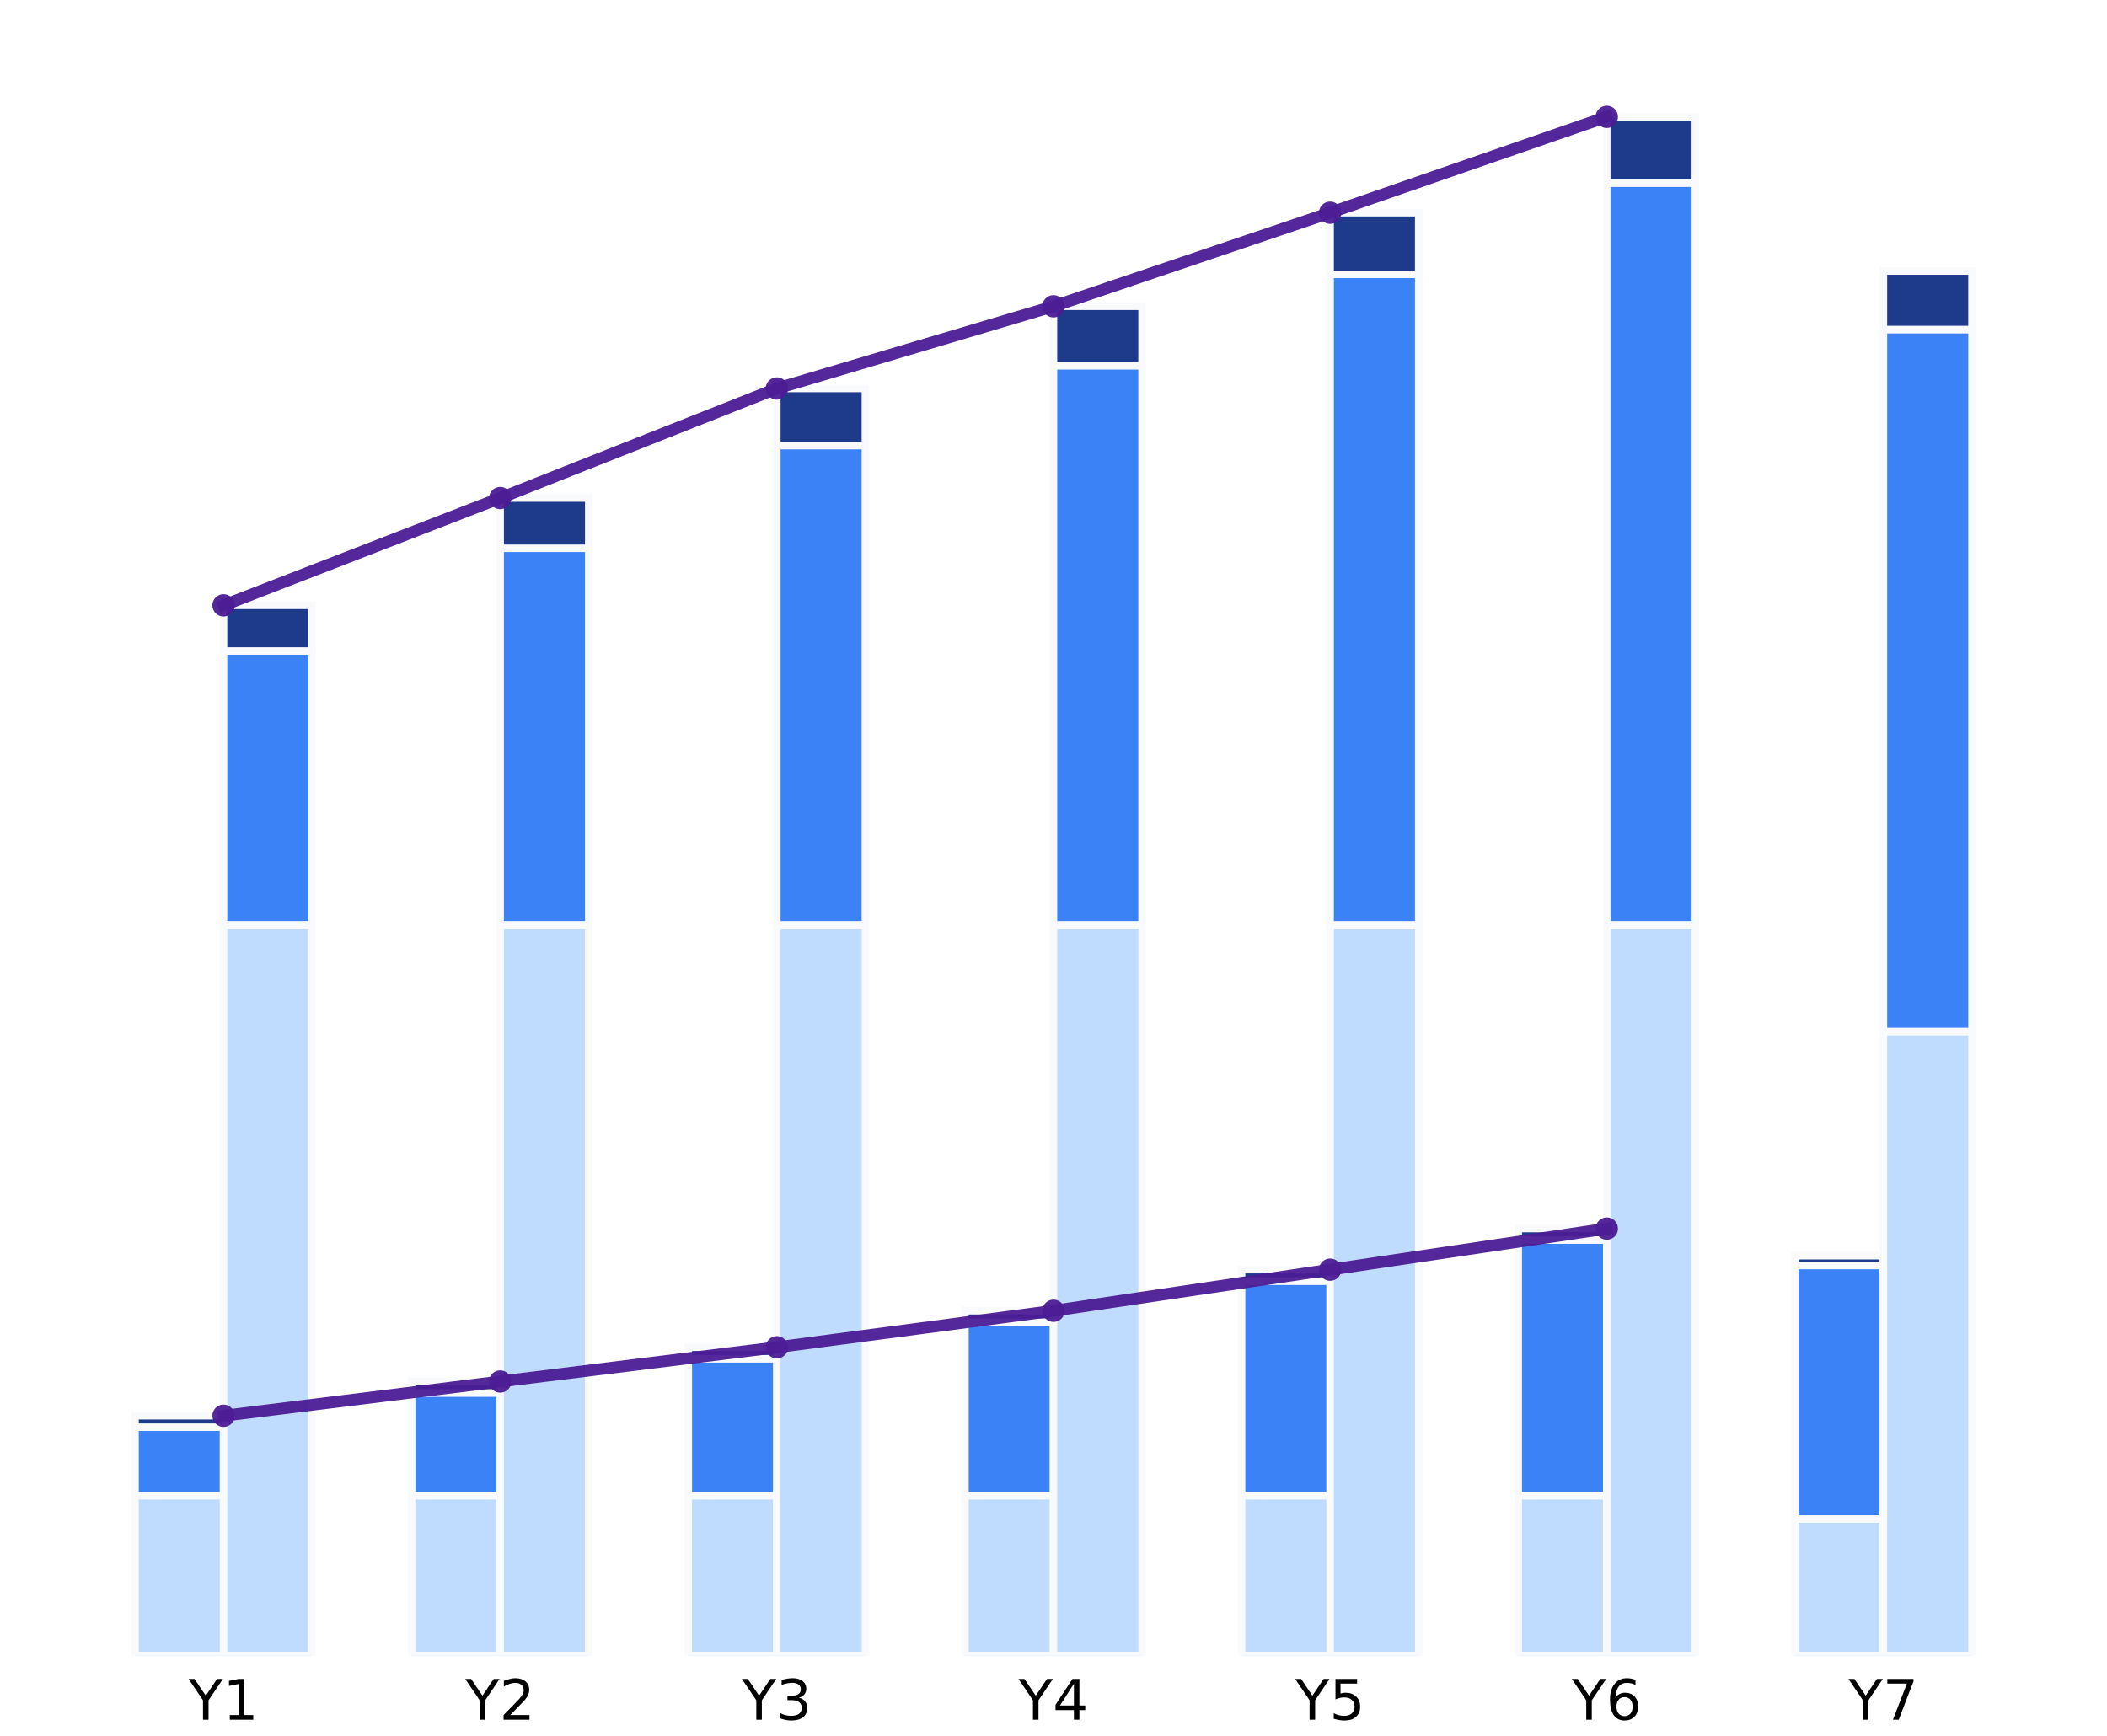
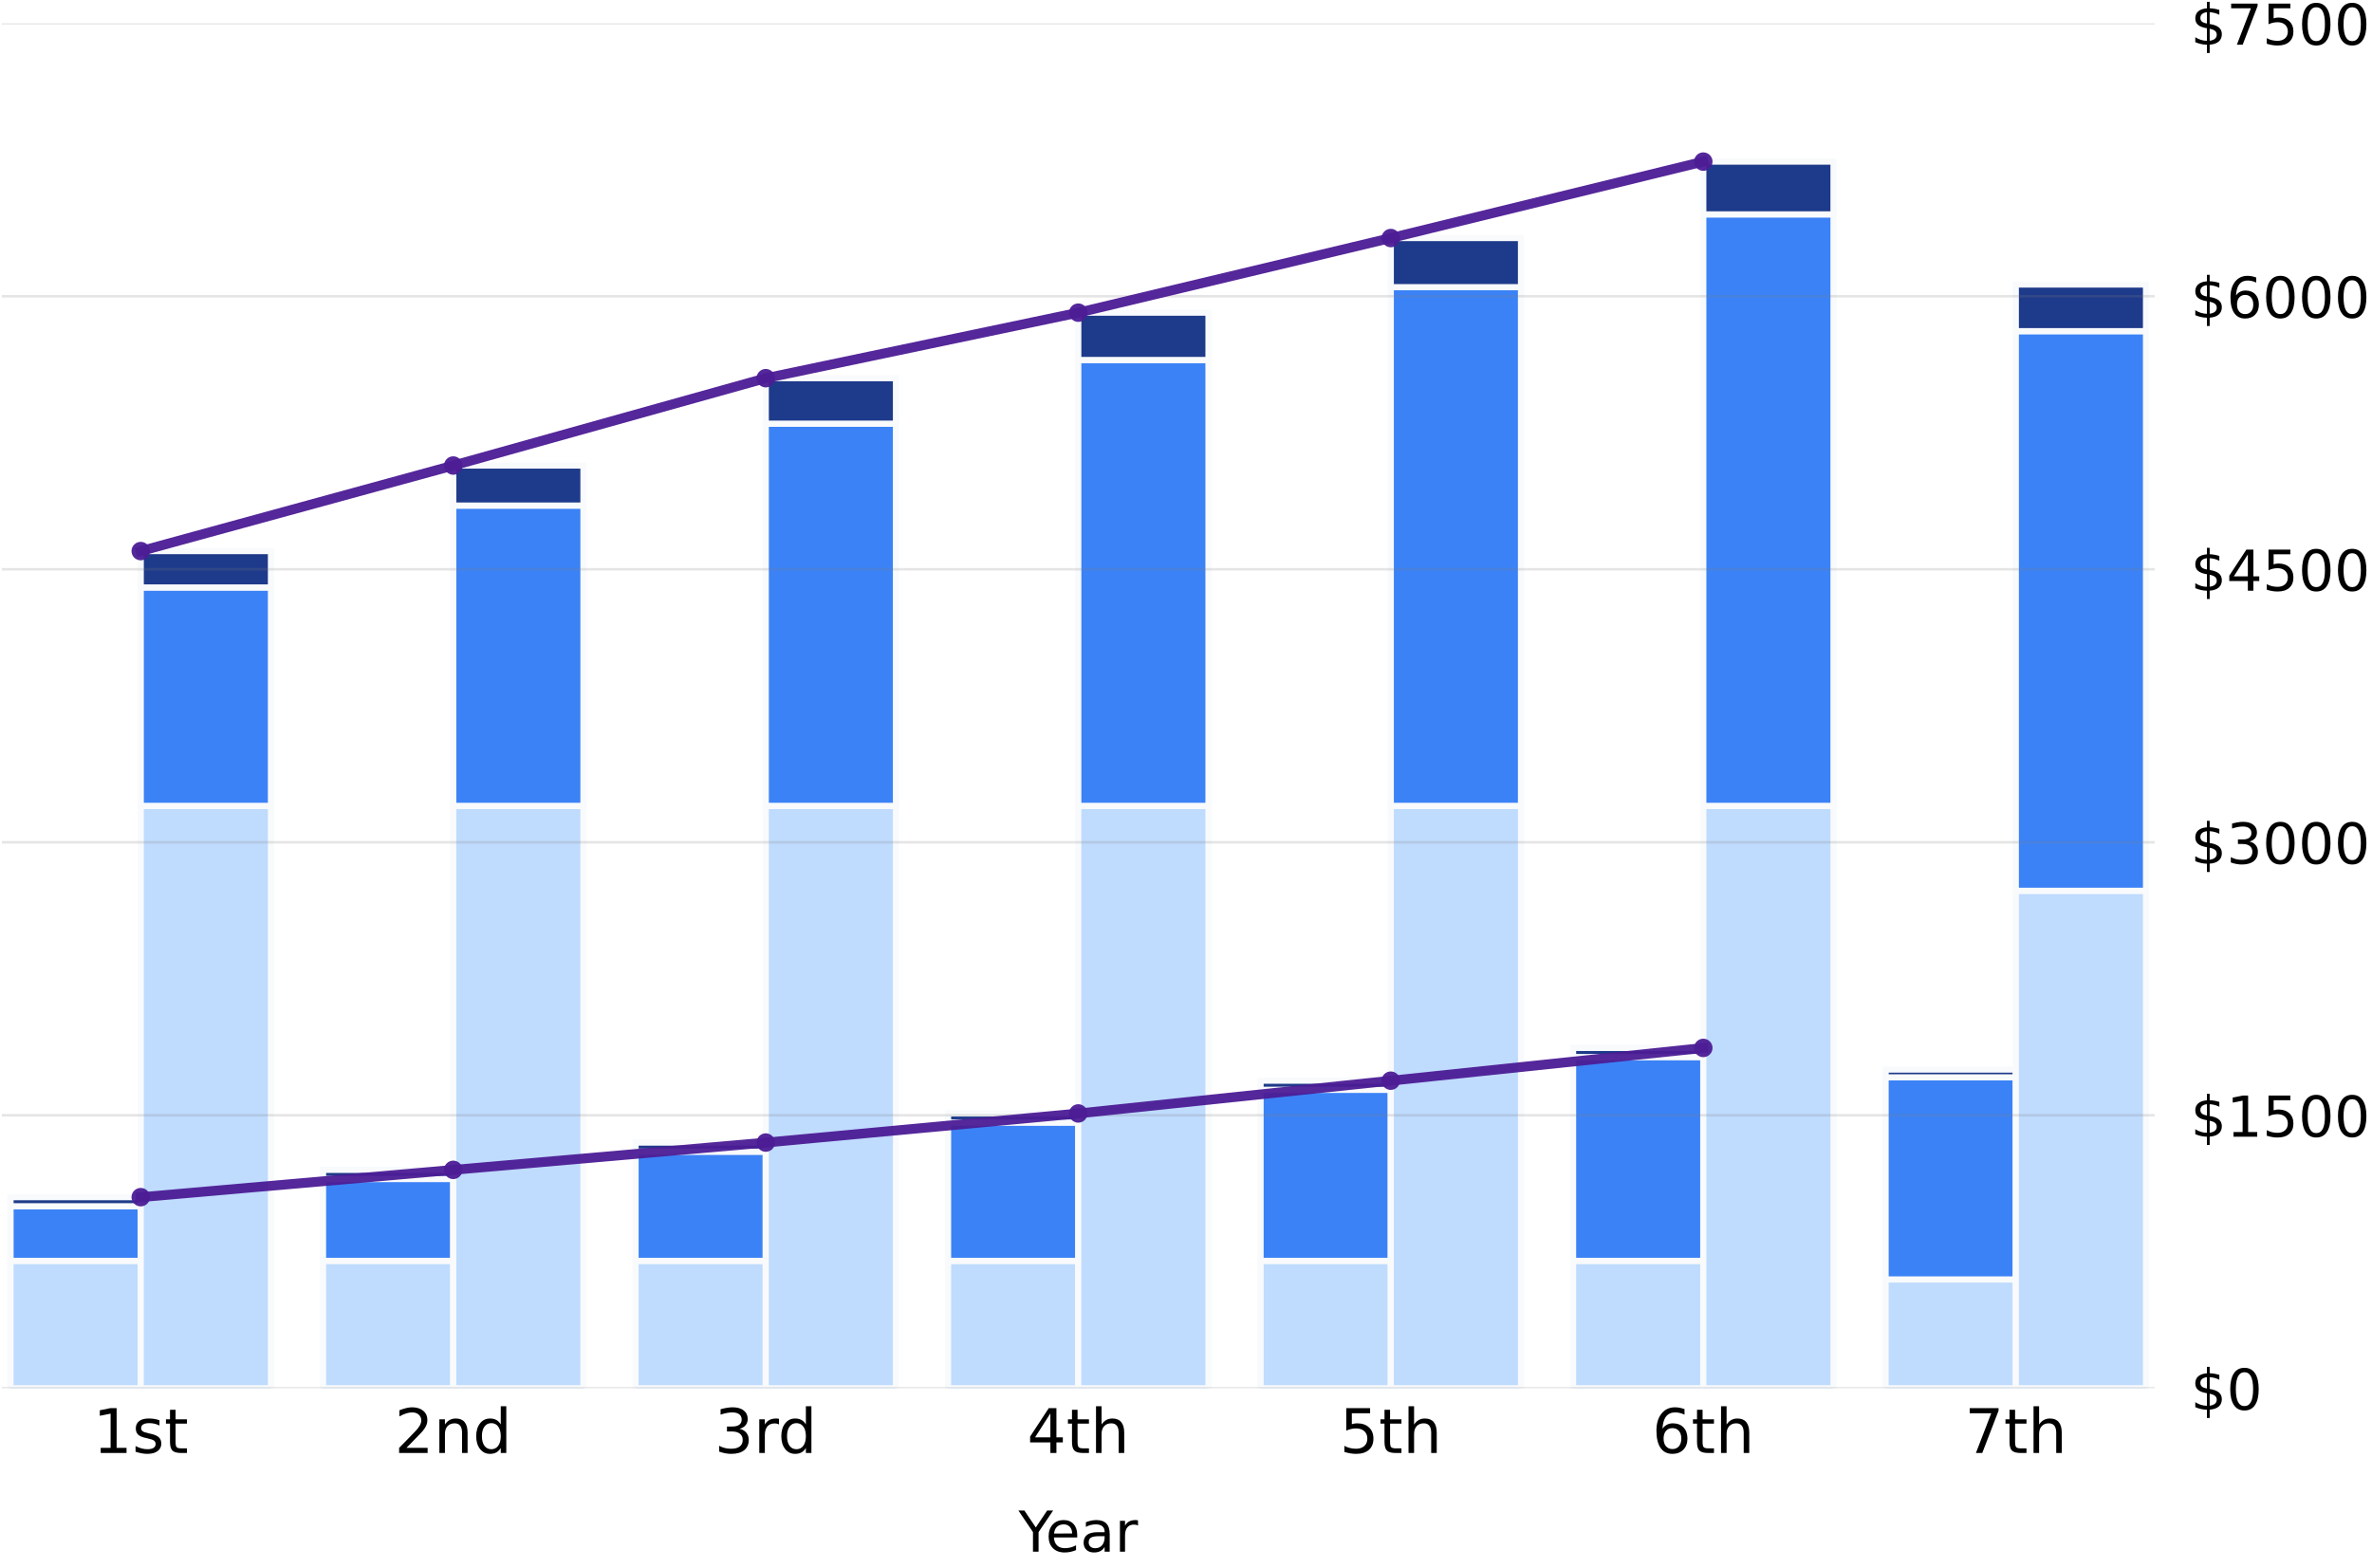
- <svg xmlns="http://www.w3.org/2000/svg" xmlns:xlink="http://www.w3.org/1999/xlink" width="339.12pt" height="279.332pt" viewBox="0 0 339.12 279.332" version="1.1">
+ <svg xmlns="http://www.w3.org/2000/svg" xmlns:xlink="http://www.w3.org/1999/xlink" width="462.33pt" height="305.512pt" viewBox="0 0 462.33 305.512" version="1.1">
  <defs>
    <style type="text/css">*{stroke-linejoin: round; stroke-linecap: butt}</style>
  </defs>
  <g id="figure_1">
    <g id="patch_1">
-       <path d="M 0 279.332  L 339.12 279.332  L 339.12 0  L 0 0  L 0 279.332  z " style="fill: none; opacity: 0" />
+       <path d="M 0 305.512  L 462.33 305.512  L 462.33 0  L 0 0  L 0 305.512  z " style="fill: none; opacity: 0" />
    </g>
    <g id="axes_1">
      <g id="patch_2">
-         <path d="M 0.36 266.472  L 338.76 266.472  L 338.76 0.36  L 0.36 0.36  L 0.36 266.472  z " style="fill: none" />
+         <path d="M 0.36 270.651  L 419.976 270.651  L 419.976 4.539  L 0.36 4.539  L 0.36 270.651  z " style="fill: none" />
      </g>
      <g id="patch_3">
-         <path d="M 21.733 266.472  L 35.981 266.472  L 35.981 240.75  L 21.733 240.75  z " clip-path="url(#p6375c6a67f)" style="fill: #bfdbfe; stroke: #f8fafc; stroke-width: 1.2; stroke-linejoin: miter" />
+         <path d="M 2.052 270.651  L 27.432 270.651  L 27.432 245.814  L 2.052 245.814  z " clip-path="url(#p86545318a5)" style="fill: #bfdbfe; stroke: #f8fafc; stroke-width: 1.2; stroke-linejoin: miter" />
      </g>
      <g id="patch_4">
-         <path d="M 66.259 266.472  L 80.507 266.472  L 80.507 240.75  L 66.259 240.75  z " clip-path="url(#p6375c6a67f)" style="fill: #bfdbfe; stroke: #f8fafc; stroke-width: 1.2; stroke-linejoin: miter" />
+         <path d="M 62.964 270.651  L 88.344 270.651  L 88.344 245.814  L 62.964 245.814  z " clip-path="url(#p86545318a5)" style="fill: #bfdbfe; stroke: #f8fafc; stroke-width: 1.2; stroke-linejoin: miter" />
      </g>
      <g id="patch_5">
-         <path d="M 110.785 266.472  L 125.034 266.472  L 125.034 240.75  L 110.785 240.75  z " clip-path="url(#p6375c6a67f)" style="fill: #bfdbfe; stroke: #f8fafc; stroke-width: 1.2; stroke-linejoin: miter" />
+         <path d="M 123.876 270.651  L 149.256 270.651  L 149.256 245.814  L 123.876 245.814  z " clip-path="url(#p86545318a5)" style="fill: #bfdbfe; stroke: #f8fafc; stroke-width: 1.2; stroke-linejoin: miter" />
      </g>
      <g id="patch_6">
-         <path d="M 155.312 266.472  L 169.56 266.472  L 169.56 240.75  L 155.312 240.75  z " clip-path="url(#p6375c6a67f)" style="fill: #bfdbfe; stroke: #f8fafc; stroke-width: 1.2; stroke-linejoin: miter" />
+         <path d="M 184.788 270.651  L 210.168 270.651  L 210.168 245.814  L 184.788 245.814  z " clip-path="url(#p86545318a5)" style="fill: #bfdbfe; stroke: #f8fafc; stroke-width: 1.2; stroke-linejoin: miter" />
      </g>
      <g id="patch_7">
-         <path d="M 199.838 266.472  L 214.086 266.472  L 214.086 240.75  L 199.838 240.75  z " clip-path="url(#p6375c6a67f)" style="fill: #bfdbfe; stroke: #f8fafc; stroke-width: 1.2; stroke-linejoin: miter" />
+         <path d="M 245.7 270.651  L 271.08 270.651  L 271.08 245.814  L 245.7 245.814  z " clip-path="url(#p86545318a5)" style="fill: #bfdbfe; stroke: #f8fafc; stroke-width: 1.2; stroke-linejoin: miter" />
      </g>
      <g id="patch_8">
-         <path d="M 244.364 266.472  L 258.613 266.472  L 258.613 240.75  L 244.364 240.75  z " clip-path="url(#p6375c6a67f)" style="fill: #bfdbfe; stroke: #f8fafc; stroke-width: 1.2; stroke-linejoin: miter" />
+         <path d="M 306.612 270.651  L 331.992 270.651  L 331.992 245.814  L 306.612 245.814  z " clip-path="url(#p86545318a5)" style="fill: #bfdbfe; stroke: #f8fafc; stroke-width: 1.2; stroke-linejoin: miter" />
      </g>
      <g id="patch_9">
-         <path d="M 288.891 266.472  L 303.139 266.472  L 303.139 244.501  L 288.891 244.501  z " clip-path="url(#p6375c6a67f)" style="fill: #bfdbfe; stroke: #f8fafc; stroke-width: 1.2; stroke-linejoin: miter" />
+         <path d="M 367.524 270.651  L 392.904 270.651  L 392.904 249.436  L 367.524 249.436  z " clip-path="url(#p86545318a5)" style="fill: #bfdbfe; stroke: #f8fafc; stroke-width: 1.2; stroke-linejoin: miter" />
      </g>
      <g id="patch_10">
-         <path d="M 21.733 240.75  L 35.981 240.75  L 35.981 229.726  L 21.733 229.726  z " clip-path="url(#p6375c6a67f)" style="fill: #3b82f6; stroke: #f8fafc; stroke-width: 1.2; stroke-linejoin: miter" />
+         <path d="M 2.052 245.814  L 27.432 245.814  L 27.432 235.17  L 2.052 235.17  z " clip-path="url(#p86545318a5)" style="fill: #3b82f6; stroke: #f8fafc; stroke-width: 1.2; stroke-linejoin: miter" />
      </g>
      <g id="patch_11">
-         <path d="M 66.259 240.75  L 80.507 240.75  L 80.507 224.215  L 66.259 224.215  z " clip-path="url(#p6375c6a67f)" style="fill: #3b82f6; stroke: #f8fafc; stroke-width: 1.2; stroke-linejoin: miter" />
+         <path d="M 62.964 245.814  L 88.344 245.814  L 88.344 229.847  L 62.964 229.847  z " clip-path="url(#p86545318a5)" style="fill: #3b82f6; stroke: #f8fafc; stroke-width: 1.2; stroke-linejoin: miter" />
      </g>
      <g id="patch_12">
-         <path d="M 110.785 240.75  L 125.034 240.75  L 125.034 218.703  L 110.785 218.703  z " clip-path="url(#p6375c6a67f)" style="fill: #3b82f6; stroke: #f8fafc; stroke-width: 1.2; stroke-linejoin: miter" />
+         <path d="M 123.876 245.814  L 149.256 245.814  L 149.256 224.525  L 123.876 224.525  z " clip-path="url(#p86545318a5)" style="fill: #3b82f6; stroke: #f8fafc; stroke-width: 1.2; stroke-linejoin: miter" />
      </g>
      <g id="patch_13">
-         <path d="M 155.312 240.75  L 169.56 240.75  L 169.56 212.823  L 155.312 212.823  z " clip-path="url(#p6375c6a67f)" style="fill: #3b82f6; stroke: #f8fafc; stroke-width: 1.2; stroke-linejoin: miter" />
+         <path d="M 184.788 245.814  L 210.168 245.814  L 210.168 218.848  L 184.788 218.848  z " clip-path="url(#p86545318a5)" style="fill: #3b82f6; stroke: #f8fafc; stroke-width: 1.2; stroke-linejoin: miter" />
      </g>
      <g id="patch_14">
-         <path d="M 199.838 240.75  L 214.086 240.75  L 214.086 206.209  L 199.838 206.209  z " clip-path="url(#p6375c6a67f)" style="fill: #3b82f6; stroke: #f8fafc; stroke-width: 1.2; stroke-linejoin: miter" />
+         <path d="M 245.7 245.814  L 271.08 245.814  L 271.08 212.461  L 245.7 212.461  z " clip-path="url(#p86545318a5)" style="fill: #3b82f6; stroke: #f8fafc; stroke-width: 1.2; stroke-linejoin: miter" />
      </g>
      <g id="patch_15">
-         <path d="M 244.364 240.75  L 258.613 240.75  L 258.613 199.595  L 244.364 199.595  z " clip-path="url(#p6375c6a67f)" style="fill: #3b82f6; stroke: #f8fafc; stroke-width: 1.2; stroke-linejoin: miter" />
+         <path d="M 306.612 245.814  L 331.992 245.814  L 331.992 206.075  L 306.612 206.075  z " clip-path="url(#p86545318a5)" style="fill: #3b82f6; stroke: #f8fafc; stroke-width: 1.2; stroke-linejoin: miter" />
      </g>
      <g id="patch_16">
-         <path d="M 288.891 244.501  L 303.139 244.501  L 303.139 203.698  L 288.891 203.698  z " clip-path="url(#p6375c6a67f)" style="fill: #3b82f6; stroke: #f8fafc; stroke-width: 1.2; stroke-linejoin: miter" />
+         <path d="M 367.524 249.436  L 392.904 249.436  L 392.904 210.037  L 367.524 210.037  z " clip-path="url(#p86545318a5)" style="fill: #3b82f6; stroke: #f8fafc; stroke-width: 1.2; stroke-linejoin: miter" />
      </g>
      <g id="patch_17">
-         <path d="M 21.733 229.726  L 35.981 229.726  L 35.981 227.889  L 21.733 227.889  z " clip-path="url(#p6375c6a67f)" style="fill: #1e3a8a; stroke: #f8fafc; stroke-width: 1.2; stroke-linejoin: miter" />
+         <path d="M 2.052 235.17  L 27.432 235.17  L 27.432 233.395  L 2.052 233.395  z " clip-path="url(#p86545318a5)" style="fill: #1e3a8a; stroke: #f8fafc; stroke-width: 1.2; stroke-linejoin: miter" />
      </g>
      <g id="patch_18">
-         <path d="M 66.259 224.215  L 80.507 224.215  L 80.507 222.377  L 66.259 222.377  z " clip-path="url(#p6375c6a67f)" style="fill: #1e3a8a; stroke: #f8fafc; stroke-width: 1.2; stroke-linejoin: miter" />
+         <path d="M 62.964 229.847  L 88.344 229.847  L 88.344 228.073  L 62.964 228.073  z " clip-path="url(#p86545318a5)" style="fill: #1e3a8a; stroke: #f8fafc; stroke-width: 1.2; stroke-linejoin: miter" />
      </g>
      <g id="patch_19">
-         <path d="M 110.785 218.703  L 125.034 218.703  L 125.034 216.865  L 110.785 216.865  z " clip-path="url(#p6375c6a67f)" style="fill: #1e3a8a; stroke: #f8fafc; stroke-width: 1.2; stroke-linejoin: miter" />
+         <path d="M 123.876 224.525  L 149.256 224.525  L 149.256 222.751  L 123.876 222.751  z " clip-path="url(#p86545318a5)" style="fill: #1e3a8a; stroke: #f8fafc; stroke-width: 1.2; stroke-linejoin: miter" />
      </g>
      <g id="patch_20">
-         <path d="M 155.312 212.823  L 169.56 212.823  L 169.56 210.986  L 155.312 210.986  z " clip-path="url(#p6375c6a67f)" style="fill: #1e3a8a; stroke: #f8fafc; stroke-width: 1.2; stroke-linejoin: miter" />
+         <path d="M 184.788 218.848  L 210.168 218.848  L 210.168 217.074  L 184.788 217.074  z " clip-path="url(#p86545318a5)" style="fill: #1e3a8a; stroke: #f8fafc; stroke-width: 1.2; stroke-linejoin: miter" />
      </g>
      <g id="patch_21">
-         <path d="M 199.838 206.209  L 214.086 206.209  L 214.086 204.372  L 199.838 204.372  z " clip-path="url(#p6375c6a67f)" style="fill: #1e3a8a; stroke: #f8fafc; stroke-width: 1.2; stroke-linejoin: miter" />
+         <path d="M 245.7 212.461  L 271.08 212.461  L 271.08 210.687  L 245.7 210.687  z " clip-path="url(#p86545318a5)" style="fill: #1e3a8a; stroke: #f8fafc; stroke-width: 1.2; stroke-linejoin: miter" />
      </g>
      <g id="patch_22">
-         <path d="M 244.364 199.595  L 258.613 199.595  L 258.613 197.758  L 244.364 197.758  z " clip-path="url(#p6375c6a67f)" style="fill: #1e3a8a; stroke: #f8fafc; stroke-width: 1.2; stroke-linejoin: miter" />
+         <path d="M 306.612 206.075  L 331.992 206.075  L 331.992 204.301  L 306.612 204.301  z " clip-path="url(#p86545318a5)" style="fill: #1e3a8a; stroke: #f8fafc; stroke-width: 1.2; stroke-linejoin: miter" />
      </g>
      <g id="patch_23">
-         <path d="M 288.891 203.698  L 303.139 203.698  L 303.139 202.129  L 288.891 202.129  z " clip-path="url(#p6375c6a67f)" style="fill: #1e3a8a; stroke: #f8fafc; stroke-width: 1.2; stroke-linejoin: miter" />
+         <path d="M 367.524 210.037  L 392.904 210.037  L 392.904 208.521  L 367.524 208.521  z " clip-path="url(#p86545318a5)" style="fill: #1e3a8a; stroke: #f8fafc; stroke-width: 1.2; stroke-linejoin: miter" />
      </g>
      <g id="patch_24">
-         <path d="M 35.981 266.472  L 50.229 266.472  L 50.229 148.886  L 35.981 148.886  z " clip-path="url(#p6375c6a67f)" style="fill: #bfdbfe; stroke: #f8fafc; stroke-width: 1.2; stroke-linejoin: miter" />
+         <path d="M 27.432 270.651  L 52.812 270.651  L 52.812 157.11  L 27.432 157.11  z " clip-path="url(#p86545318a5)" style="fill: #bfdbfe; stroke: #f8fafc; stroke-width: 1.2; stroke-linejoin: miter" />
      </g>
      <g id="patch_25">
-         <path d="M 80.507 266.472  L 94.756 266.472  L 94.756 148.886  L 80.507 148.886  z " clip-path="url(#p6375c6a67f)" style="fill: #bfdbfe; stroke: #f8fafc; stroke-width: 1.2; stroke-linejoin: miter" />
+         <path d="M 88.344 270.651  L 113.724 270.651  L 113.724 157.11  L 88.344 157.11  z " clip-path="url(#p86545318a5)" style="fill: #bfdbfe; stroke: #f8fafc; stroke-width: 1.2; stroke-linejoin: miter" />
      </g>
      <g id="patch_26">
-         <path d="M 125.034 266.472  L 139.282 266.472  L 139.282 148.886  L 125.034 148.886  z " clip-path="url(#p6375c6a67f)" style="fill: #bfdbfe; stroke: #f8fafc; stroke-width: 1.2; stroke-linejoin: miter" />
+         <path d="M 149.256 270.651  L 174.636 270.651  L 174.636 157.11  L 149.256 157.11  z " clip-path="url(#p86545318a5)" style="fill: #bfdbfe; stroke: #f8fafc; stroke-width: 1.2; stroke-linejoin: miter" />
      </g>
      <g id="patch_27">
-         <path d="M 169.56 266.472  L 183.808 266.472  L 183.808 148.886  L 169.56 148.886  z " clip-path="url(#p6375c6a67f)" style="fill: #bfdbfe; stroke: #f8fafc; stroke-width: 1.2; stroke-linejoin: miter" />
+         <path d="M 210.168 270.651  L 235.548 270.651  L 235.548 157.11  L 210.168 157.11  z " clip-path="url(#p86545318a5)" style="fill: #bfdbfe; stroke: #f8fafc; stroke-width: 1.2; stroke-linejoin: miter" />
      </g>
      <g id="patch_28">
-         <path d="M 214.086 266.472  L 228.335 266.472  L 228.335 148.886  L 214.086 148.886  z " clip-path="url(#p6375c6a67f)" style="fill: #bfdbfe; stroke: #f8fafc; stroke-width: 1.2; stroke-linejoin: miter" />
+         <path d="M 271.08 270.651  L 296.46 270.651  L 296.46 157.11  L 271.08 157.11  z " clip-path="url(#p86545318a5)" style="fill: #bfdbfe; stroke: #f8fafc; stroke-width: 1.2; stroke-linejoin: miter" />
      </g>
      <g id="patch_29">
-         <path d="M 258.613 266.472  L 272.861 266.472  L 272.861 148.886  L 258.613 148.886  z " clip-path="url(#p6375c6a67f)" style="fill: #bfdbfe; stroke: #f8fafc; stroke-width: 1.2; stroke-linejoin: miter" />
+         <path d="M 331.992 270.651  L 357.372 270.651  L 357.372 157.11  L 331.992 157.11  z " clip-path="url(#p86545318a5)" style="fill: #bfdbfe; stroke: #f8fafc; stroke-width: 1.2; stroke-linejoin: miter" />
      </g>
      <g id="patch_30">
-         <path d="M 303.139 266.472  L 317.387 266.472  L 317.387 166.034  L 303.139 166.034  z " clip-path="url(#p6375c6a67f)" style="fill: #bfdbfe; stroke: #f8fafc; stroke-width: 1.2; stroke-linejoin: miter" />
+         <path d="M 392.904 270.651  L 418.284 270.651  L 418.284 173.668  L 392.904 173.668  z " clip-path="url(#p86545318a5)" style="fill: #bfdbfe; stroke: #f8fafc; stroke-width: 1.2; stroke-linejoin: miter" />
      </g>
      <g id="patch_31">
-         <path d="M 35.981 148.886  L 50.229 148.886  L 50.229 104.791  L 35.981 104.791  z " clip-path="url(#p6375c6a67f)" style="fill: #3b82f6; stroke: #f8fafc; stroke-width: 1.2; stroke-linejoin: miter" />
+         <path d="M 27.432 157.11  L 52.812 157.11  L 52.812 114.532  L 27.432 114.532  z " clip-path="url(#p86545318a5)" style="fill: #3b82f6; stroke: #f8fafc; stroke-width: 1.2; stroke-linejoin: miter" />
      </g>
      <g id="patch_32">
-         <path d="M 80.507 148.886  L 94.756 148.886  L 94.756 88.256  L 80.507 88.256  z " clip-path="url(#p6375c6a67f)" style="fill: #3b82f6; stroke: #f8fafc; stroke-width: 1.2; stroke-linejoin: miter" />
+         <path d="M 88.344 157.11  L 113.724 157.11  L 113.724 98.565  L 88.344 98.565  z " clip-path="url(#p86545318a5)" style="fill: #3b82f6; stroke: #f8fafc; stroke-width: 1.2; stroke-linejoin: miter" />
      </g>
      <g id="patch_33">
-         <path d="M 125.034 148.886  L 139.282 148.886  L 139.282 71.72  L 125.034 71.72  z " clip-path="url(#p6375c6a67f)" style="fill: #3b82f6; stroke: #f8fafc; stroke-width: 1.2; stroke-linejoin: miter" />
+         <path d="M 149.256 157.11  L 174.636 157.11  L 174.636 82.599  L 149.256 82.599  z " clip-path="url(#p86545318a5)" style="fill: #3b82f6; stroke: #f8fafc; stroke-width: 1.2; stroke-linejoin: miter" />
      </g>
      <g id="patch_34">
-         <path d="M 169.56 148.886  L 183.808 148.886  L 183.808 58.859  L 169.56 58.859  z " clip-path="url(#p6375c6a67f)" style="fill: #3b82f6; stroke: #f8fafc; stroke-width: 1.2; stroke-linejoin: miter" />
+         <path d="M 210.168 157.11  L 235.548 157.11  L 235.548 70.18  L 210.168 70.18  z " clip-path="url(#p86545318a5)" style="fill: #3b82f6; stroke: #f8fafc; stroke-width: 1.2; stroke-linejoin: miter" />
      </g>
      <g id="patch_35">
-         <path d="M 214.086 148.886  L 228.335 148.886  L 228.335 44.161  L 214.086 44.161  z " clip-path="url(#p6375c6a67f)" style="fill: #3b82f6; stroke: #f8fafc; stroke-width: 1.2; stroke-linejoin: miter" />
+         <path d="M 271.08 157.11  L 296.46 157.11  L 296.46 55.987  L 271.08 55.987  z " clip-path="url(#p86545318a5)" style="fill: #3b82f6; stroke: #f8fafc; stroke-width: 1.2; stroke-linejoin: miter" />
      </g>
      <g id="patch_36">
-         <path d="M 258.613 148.886  L 272.861 148.886  L 272.861 29.463  L 258.613 29.463  z " clip-path="url(#p6375c6a67f)" style="fill: #3b82f6; stroke: #f8fafc; stroke-width: 1.2; stroke-linejoin: miter" />
+         <path d="M 331.992 157.11  L 357.372 157.11  L 357.372 41.795  L 331.992 41.795  z " clip-path="url(#p86545318a5)" style="fill: #3b82f6; stroke: #f8fafc; stroke-width: 1.2; stroke-linejoin: miter" />
      </g>
      <g id="patch_37">
-         <path d="M 303.139 166.034  L 317.387 166.034  L 317.387 53.041  L 303.139 53.041  z " clip-path="url(#p6375c6a67f)" style="fill: #3b82f6; stroke: #f8fafc; stroke-width: 1.2; stroke-linejoin: miter" />
+         <path d="M 392.904 173.668  L 418.284 173.668  L 418.284 64.562  L 392.904 64.562  z " clip-path="url(#p86545318a5)" style="fill: #3b82f6; stroke: #f8fafc; stroke-width: 1.2; stroke-linejoin: miter" />
      </g>
      <g id="patch_38">
-         <path d="M 35.981 104.791  L 50.229 104.791  L 50.229 97.442  L 35.981 97.442  z " clip-path="url(#p6375c6a67f)" style="fill: #1e3a8a; stroke: #f8fafc; stroke-width: 1.2; stroke-linejoin: miter" />
+         <path d="M 27.432 114.532  L 52.812 114.532  L 52.812 107.436  L 27.432 107.436  z " clip-path="url(#p86545318a5)" style="fill: #1e3a8a; stroke: #f8fafc; stroke-width: 1.2; stroke-linejoin: miter" />
      </g>
      <g id="patch_39">
-         <path d="M 80.507 88.256  L 94.756 88.256  L 94.756 80.172  L 80.507 80.172  z " clip-path="url(#p6375c6a67f)" style="fill: #1e3a8a; stroke: #f8fafc; stroke-width: 1.2; stroke-linejoin: miter" />
+         <path d="M 88.344 98.565  L 113.724 98.565  L 113.724 90.759  L 88.344 90.759  z " clip-path="url(#p86545318a5)" style="fill: #1e3a8a; stroke: #f8fafc; stroke-width: 1.2; stroke-linejoin: miter" />
      </g>
      <g id="patch_40">
-         <path d="M 125.034 71.72  L 139.282 71.72  L 139.282 62.534  L 125.034 62.534  z " clip-path="url(#p6375c6a67f)" style="fill: #1e3a8a; stroke: #f8fafc; stroke-width: 1.2; stroke-linejoin: miter" />
+         <path d="M 149.256 82.599  L 174.636 82.599  L 174.636 73.728  L 149.256 73.728  z " clip-path="url(#p86545318a5)" style="fill: #1e3a8a; stroke: #f8fafc; stroke-width: 1.2; stroke-linejoin: miter" />
      </g>
      <g id="patch_41">
-         <path d="M 169.56 58.859  L 183.808 58.859  L 183.808 49.305  L 169.56 49.305  z " clip-path="url(#p6375c6a67f)" style="fill: #1e3a8a; stroke: #f8fafc; stroke-width: 1.2; stroke-linejoin: miter" />
+         <path d="M 210.168 70.18  L 235.548 70.18  L 235.548 60.955  L 210.168 60.955  z " clip-path="url(#p86545318a5)" style="fill: #1e3a8a; stroke: #f8fafc; stroke-width: 1.2; stroke-linejoin: miter" />
      </g>
      <g id="patch_42">
-         <path d="M 214.086 44.161  L 228.335 44.161  L 228.335 34.239  L 214.086 34.239  z " clip-path="url(#p6375c6a67f)" style="fill: #1e3a8a; stroke: #f8fafc; stroke-width: 1.2; stroke-linejoin: miter" />
+         <path d="M 271.08 55.987  L 296.46 55.987  L 296.46 46.407  L 271.08 46.407  z " clip-path="url(#p86545318a5)" style="fill: #1e3a8a; stroke: #f8fafc; stroke-width: 1.2; stroke-linejoin: miter" />
      </g>
      <g id="patch_43">
-         <path d="M 258.613 29.463  L 272.861 29.463  L 272.861 18.806  L 258.613 18.806  z " clip-path="url(#p6375c6a67f)" style="fill: #1e3a8a; stroke: #f8fafc; stroke-width: 1.2; stroke-linejoin: miter" />
+         <path d="M 331.992 41.795  L 357.372 41.795  L 357.372 31.505  L 331.992 31.505  z " clip-path="url(#p86545318a5)" style="fill: #1e3a8a; stroke: #f8fafc; stroke-width: 1.2; stroke-linejoin: miter" />
      </g>
      <g id="patch_44">
-         <path d="M 303.139 53.041  L 317.387 53.041  L 317.387 43.625  L 303.139 43.625  z " clip-path="url(#p6375c6a67f)" style="fill: #1e3a8a; stroke: #f8fafc; stroke-width: 1.2; stroke-linejoin: miter" />
+         <path d="M 392.904 64.562  L 418.284 64.562  L 418.284 55.47  L 392.904 55.47  z " clip-path="url(#p86545318a5)" style="fill: #1e3a8a; stroke: #f8fafc; stroke-width: 1.2; stroke-linejoin: miter" />
      </g>
      <g id="matplotlib.axis_1">
        <g id="xtick_1">
          <g id="line2d_1" />
          <g id="text_1">
-             <g transform="translate(30.36941 276.8099) scale(0.09 -0.09)">
-               <defs>
-                 <path id="DejaVuSans-3c" d="M -13 4666  L 666 4666  L 1959 2747  L 3244 4666  L 3922 4666  L 2272 2222  L 2272 0  L 1638 0  L 1638 2222  L -13 4666  z " transform="scale(0.015625)" />
+             <g transform="translate(18.13669 283.2683) scale(0.12 -0.12)">
+               <defs>
                <path id="DejaVuSans-14" d="M 794 531  L 1825 531  L 1825 4091  L 703 3866  L 703 4441  L 1819 4666  L 2450 4666  L 2450 531  L 3481 531  L 3481 0  L 794 0  L 794 531  z " transform="scale(0.015625)" />
-               </defs>
-               <use xlink:href="#DejaVuSans-3c" />
-               <use xlink:href="#DejaVuSans-14" transform="translate(61.07812 0)" />
+                 <path id="DejaVuSans-56" d="M 2834 3397  L 2834 2853  Q 2591 2978 2328 3040  Q 2066 3103 1784 3103  Q 1356 3103 1142 2972  Q 928 2841 928 2578  Q 928 2378 1081 2264  Q 1234 2150 1697 2047  L 1894 2003  Q 2506 1872 2764 1633  Q 3022 1394 3022 966  Q 3022 478 2636 193  Q 2250 -91 1575 -91  Q 1294 -91 989 -36  Q 684 19 347 128  L 347 722  Q 666 556 975 473  Q 1284 391 1588 391  Q 1994 391 2212 530  Q 2431 669 2431 922  Q 2431 1156 2273 1281  Q 2116 1406 1581 1522  L 1381 1569  Q 847 1681 609 1914  Q 372 2147 372 2553  Q 372 3047 722 3315  Q 1072 3584 1716 3584  Q 2034 3584 2315 3537  Q 2597 3491 2834 3397  z " transform="scale(0.015625)" />
+                 <path id="DejaVuSans-57" d="M 1172 4494  L 1172 3500  L 2356 3500  L 2356 3053  L 1172 3053  L 1172 1153  Q 1172 725 1289 603  Q 1406 481 1766 481  L 2356 481  L 2356 0  L 1766 0  Q 1100 0 847 248  Q 594 497 594 1153  L 594 3053  L 172 3053  L 172 3500  L 594 3500  L 594 4494  L 1172 4494  z " transform="scale(0.015625)" />
+               </defs>
+               <use xlink:href="#DejaVuSans-14" />
+               <use xlink:href="#DejaVuSans-56" transform="translate(63.625 0)" />
+               <use xlink:href="#DejaVuSans-57" transform="translate(115.7188 0)" />
            </g>
          </g>
        </g>
        <g id="xtick_2">
          <g id="line2d_2" />
          <g id="text_2">
-             <g transform="translate(74.89573 276.8099) scale(0.09 -0.09)">
+             <g transform="translate(76.91494 283.2693) scale(0.12 -0.12)">
              <defs>
                <path id="DejaVuSans-15" d="M 1228 531  L 3431 531  L 3431 0  L 469 0  L 469 531  Q 828 903 1448 1529  Q 2069 2156 2228 2338  Q 2531 2678 2651 2914  Q 2772 3150 2772 3378  Q 2772 3750 2511 3984  Q 2250 4219 1831 4219  Q 1534 4219 1204 4116  Q 875 4013 500 3803  L 500 4441  Q 881 4594 1212 4672  Q 1544 4750 1819 4750  Q 2544 4750 2975 4387  Q 3406 4025 3406 3419  Q 3406 3131 3298 2873  Q 3191 2616 2906 2266  Q 2828 2175 2409 1742  Q 1991 1309 1228 531  z " transform="scale(0.015625)" />
-               </defs>
-               <use xlink:href="#DejaVuSans-3c" />
-               <use xlink:href="#DejaVuSans-15" transform="translate(61.07812 0)" />
+                 <path id="DejaVuSans-51" d="M 3513 2113  L 3513 0  L 2938 0  L 2938 2094  Q 2938 2591 2744 2837  Q 2550 3084 2163 3084  Q 1697 3084 1428 2787  Q 1159 2491 1159 1978  L 1159 0  L 581 0  L 581 3500  L 1159 3500  L 1159 2956  Q 1366 3272 1645 3428  Q 1925 3584 2291 3584  Q 2894 3584 3203 3211  Q 3513 2838 3513 2113  z " transform="scale(0.015625)" />
+                 <path id="DejaVuSans-47" d="M 2906 2969  L 2906 4863  L 3481 4863  L 3481 0  L 2906 0  L 2906 525  Q 2725 213 2448 61  Q 2172 -91 1784 -91  Q 1150 -91 751 415  Q 353 922 353 1747  Q 353 2572 751 3078  Q 1150 3584 1784 3584  Q 2172 3584 2448 3432  Q 2725 3281 2906 2969  z M 947 1747  Q 947 1113 1208 752  Q 1469 391 1925 391  Q 2381 391 2643 752  Q 2906 1113 2906 1747  Q 2906 2381 2643 2742  Q 2381 3103 1925 3103  Q 1469 3103 1208 2742  Q 947 2381 947 1747  z " transform="scale(0.015625)" />
+               </defs>
+               <use xlink:href="#DejaVuSans-15" />
+               <use xlink:href="#DejaVuSans-51" transform="translate(63.625 0)" />
+               <use xlink:href="#DejaVuSans-47" transform="translate(127 0)" />
            </g>
          </g>
        </g>
        <g id="xtick_3">
          <g id="line2d_3" />
          <g id="text_3">
-             <g transform="translate(119.422 276.8099) scale(0.09 -0.09)">
+             <g transform="translate(139.2679 283.2693) scale(0.12 -0.12)">
              <defs>
                <path id="DejaVuSans-16" d="M 2597 2516  Q 3050 2419 3304 2112  Q 3559 1806 3559 1356  Q 3559 666 3084 287  Q 2609 -91 1734 -91  Q 1441 -91 1130 -33  Q 819 25 488 141  L 488 750  Q 750 597 1062 519  Q 1375 441 1716 441  Q 2309 441 2620 675  Q 2931 909 2931 1356  Q 2931 1769 2642 2001  Q 2353 2234 1838 2234  L 1294 2234  L 1294 2753  L 1863 2753  Q 2328 2753 2575 2939  Q 2822 3125 2822 3475  Q 2822 3834 2567 4026  Q 2313 4219 1838 4219  Q 1578 4219 1281 4162  Q 984 4106 628 3988  L 628 4550  Q 988 4650 1302 4700  Q 1616 4750 1894 4750  Q 2613 4750 3031 4423  Q 3450 4097 3450 3541  Q 3450 3153 3228 2886  Q 3006 2619 2597 2516  z " transform="scale(0.015625)" />
-               </defs>
-               <use xlink:href="#DejaVuSans-3c" />
-               <use xlink:href="#DejaVuSans-16" transform="translate(61.07812 0)" />
+                 <path id="DejaVuSans-55" d="M 2631 2963  Q 2534 3019 2420 3045  Q 2306 3072 2169 3072  Q 1681 3072 1420 2755  Q 1159 2438 1159 1844  L 1159 0  L 581 0  L 581 3500  L 1159 3500  L 1159 2956  Q 1341 3275 1631 3429  Q 1922 3584 2338 3584  Q 2397 3584 2469 3576  Q 2541 3569 2628 3553  L 2631 2963  z " transform="scale(0.015625)" />
+               </defs>
+               <use xlink:href="#DejaVuSans-16" />
+               <use xlink:href="#DejaVuSans-55" transform="translate(63.625 0)" />
+               <use xlink:href="#DejaVuSans-47" transform="translate(102.9844 0)" />
            </g>
          </g>
        </g>
        <g id="xtick_4">
          <g id="line2d_4" />
          <g id="text_4">
-             <g transform="translate(163.9484 276.8099) scale(0.09 -0.09)">
+             <g transform="translate(200.1958 283.2693) scale(0.12 -0.12)">
              <defs>
                <path id="DejaVuSans-17" d="M 2419 4116  L 825 1625  L 2419 1625  L 2419 4116  z M 2253 4666  L 3047 4666  L 3047 1625  L 3713 1625  L 3713 1100  L 3047 1100  L 3047 0  L 2419 0  L 2419 1100  L 313 1100  L 313 1709  L 2253 4666  z " transform="scale(0.015625)" />
-               </defs>
-               <use xlink:href="#DejaVuSans-3c" />
-               <use xlink:href="#DejaVuSans-17" transform="translate(61.07812 0)" />
+                 <path id="DejaVuSans-4b" d="M 3513 2113  L 3513 0  L 2938 0  L 2938 2094  Q 2938 2591 2744 2837  Q 2550 3084 2163 3084  Q 1697 3084 1428 2787  Q 1159 2491 1159 1978  L 1159 0  L 581 0  L 581 4863  L 1159 4863  L 1159 2956  Q 1366 3272 1645 3428  Q 1925 3584 2291 3584  Q 2894 3584 3203 3211  Q 3513 2838 3513 2113  z " transform="scale(0.015625)" />
+               </defs>
+               <use xlink:href="#DejaVuSans-17" />
+               <use xlink:href="#DejaVuSans-57" transform="translate(63.625 0)" />
+               <use xlink:href="#DejaVuSans-4b" transform="translate(102.8281 0)" />
            </g>
          </g>
        </g>
        <g id="xtick_5">
          <g id="line2d_5" />
          <g id="text_5">
-             <g transform="translate(208.4747 276.8099) scale(0.09 -0.09)">
+             <g transform="translate(261.1078 283.2693) scale(0.12 -0.12)">
              <defs>
                <path id="DejaVuSans-18" d="M 691 4666  L 3169 4666  L 3169 4134  L 1269 4134  L 1269 2991  Q 1406 3038 1543 3061  Q 1681 3084 1819 3084  Q 2600 3084 3056 2656  Q 3513 2228 3513 1497  Q 3513 744 3044 326  Q 2575 -91 1722 -91  Q 1428 -91 1123 -41  Q 819 9 494 109  L 494 744  Q 775 591 1075 516  Q 1375 441 1709 441  Q 2250 441 2565 725  Q 2881 1009 2881 1497  Q 2881 1984 2565 2268  Q 2250 2553 1709 2553  Q 1456 2553 1204 2497  Q 953 2441 691 2322  L 691 4666  z " transform="scale(0.015625)" />
              </defs>
-               <use xlink:href="#DejaVuSans-3c" />
-               <use xlink:href="#DejaVuSans-18" transform="translate(61.07812 0)" />
+               <use xlink:href="#DejaVuSans-18" />
+               <use xlink:href="#DejaVuSans-57" transform="translate(63.625 0)" />
+               <use xlink:href="#DejaVuSans-4b" transform="translate(102.8281 0)" />
            </g>
          </g>
        </g>
        <g id="xtick_6">
          <g id="line2d_6" />
          <g id="text_6">
-             <g transform="translate(253.001 276.8099) scale(0.09 -0.09)">
+             <g transform="translate(322.0198 283.2693) scale(0.12 -0.12)">
              <defs>
                <path id="DejaVuSans-19" d="M 2113 2584  Q 1688 2584 1439 2293  Q 1191 2003 1191 1497  Q 1191 994 1439 701  Q 1688 409 2113 409  Q 2538 409 2786 701  Q 3034 994 3034 1497  Q 3034 2003 2786 2293  Q 2538 2584 2113 2584  z M 3366 4563  L 3366 3988  Q 3128 4100 2886 4159  Q 2644 4219 2406 4219  Q 1781 4219 1451 3797  Q 1122 3375 1075 2522  Q 1259 2794 1537 2939  Q 1816 3084 2150 3084  Q 2853 3084 3261 2657  Q 3669 2231 3669 1497  Q 3669 778 3244 343  Q 2819 -91 2113 -91  Q 1303 -91 875 529  Q 447 1150 447 2328  Q 447 3434 972 4092  Q 1497 4750 2381 4750  Q 2619 4750 2861 4703  Q 3103 4656 3366 4563  z " transform="scale(0.015625)" />
              </defs>
-               <use xlink:href="#DejaVuSans-3c" />
-               <use xlink:href="#DejaVuSans-19" transform="translate(61.07812 0)" />
+               <use xlink:href="#DejaVuSans-19" />
+               <use xlink:href="#DejaVuSans-57" transform="translate(63.625 0)" />
+               <use xlink:href="#DejaVuSans-4b" transform="translate(102.8281 0)" />
            </g>
          </g>
        </g>
        <g id="xtick_7">
          <g id="line2d_7" />
          <g id="text_7">
-             <g transform="translate(297.5273 276.8099) scale(0.09 -0.09)">
+             <g transform="translate(382.9318 283.2693) scale(0.12 -0.12)">
              <defs>
                <path id="DejaVuSans-1a" d="M 525 4666  L 3525 4666  L 3525 4397  L 1831 0  L 1172 0  L 2766 4134  L 525 4134  L 525 4666  z " transform="scale(0.015625)" />
              </defs>
-               <use xlink:href="#DejaVuSans-3c" />
-               <use xlink:href="#DejaVuSans-1a" transform="translate(61.07812 0)" />
-             </g>
-           </g>
-         </g>
-       </g>
-       <g id="matplotlib.axis_2" />
-       <g id="line2d_8">
-         <path d="M 35.981 227.889  L 80.507 222.377  L 125.034 216.865  L 169.56 210.986  L 214.086 204.372  L 258.613 197.758  " clip-path="url(#p6375c6a67f)" style="fill: none; stroke: #4c1d95; stroke-opacity: 0.95; stroke-width: 1.9; stroke-linecap: square" />
+               <use xlink:href="#DejaVuSans-1a" />
+               <use xlink:href="#DejaVuSans-57" transform="translate(63.625 0)" />
+               <use xlink:href="#DejaVuSans-4b" transform="translate(102.8281 0)" />
+             </g>
+           </g>
+         </g>
+         <g id="text_8">
+           <g transform="translate(198.5235 302.5095) scale(0.11 -0.11)">
+             <defs>
+               <path id="DejaVuSans-3c" d="M -13 4666  L 666 4666  L 1959 2747  L 3244 4666  L 3922 4666  L 2272 2222  L 2272 0  L 1638 0  L 1638 2222  L -13 4666  z " transform="scale(0.015625)" />
+               <path id="DejaVuSans-48" d="M 3597 1894  L 3597 1613  L 953 1613  Q 991 1019 1311 708  Q 1631 397 2203 397  Q 2534 397 2845 478  Q 3156 559 3463 722  L 3463 178  Q 3153 47 2828 -22  Q 2503 -91 2169 -91  Q 1331 -91 842 396  Q 353 884 353 1716  Q 353 2575 817 3079  Q 1281 3584 2069 3584  Q 2775 3584 3186 3129  Q 3597 2675 3597 1894  z M 3022 2063  Q 3016 2534 2758 2815  Q 2500 3097 2075 3097  Q 1594 3097 1305 2825  Q 1016 2553 972 2059  L 3022 2063  z " transform="scale(0.015625)" />
+               <path id="DejaVuSans-44" d="M 2194 1759  Q 1497 1759 1228 1600  Q 959 1441 959 1056  Q 959 750 1161 570  Q 1363 391 1709 391  Q 2188 391 2477 730  Q 2766 1069 2766 1631  L 2766 1759  L 2194 1759  z M 3341 1997  L 3341 0  L 2766 0  L 2766 531  Q 2569 213 2275 61  Q 1981 -91 1556 -91  Q 1019 -91 701 211  Q 384 513 384 1019  Q 384 1609 779 1909  Q 1175 2209 1959 2209  L 2766 2209  L 2766 2266  Q 2766 2663 2505 2880  Q 2244 3097 1772 3097  Q 1472 3097 1187 3025  Q 903 2953 641 2809  L 641 3341  Q 956 3463 1253 3523  Q 1550 3584 1831 3584  Q 2591 3584 2966 3190  Q 3341 2797 3341 1997  z " transform="scale(0.015625)" />
+             </defs>
+             <use xlink:href="#DejaVuSans-3c" />
+             <use xlink:href="#DejaVuSans-48" transform="translate(47.79688 0)" />
+             <use xlink:href="#DejaVuSans-44" transform="translate(109.3281 0)" />
+             <use xlink:href="#DejaVuSans-55" transform="translate(170.6094 0)" />
+           </g>
+         </g>
+       </g>
+       <g id="matplotlib.axis_2">
+         <g id="ytick_1">
+           <g id="line2d_8">
+             <path d="M 0.36 270.651  L 419.976 270.651  " clip-path="url(#p86545318a5)" style="fill: none; stroke: #808080; stroke-opacity: 0.2; stroke-width: 0.5; stroke-linecap: square" />
+           </g>
+           <g id="text_9">
+             <g transform="translate(426.976 274.8303) scale(0.11 -0.11)">
+               <defs>
+                 <path id="DejaVuSans-7" d="M 2163 -941  L 1850 -941  L 1847 0  Q 1519 6 1191 76  Q 863 147 531 288  L 531 850  Q 850 650 1176 548  Q 1503 447 1850 444  L 1850 1869  Q 1159 1981 845 2250  Q 531 2519 531 2988  Q 531 3497 872 3790  Q 1213 4084 1850 4128  L 1850 4863  L 2163 4863  L 2163 4138  Q 2453 4125 2725 4076  Q 2997 4028 3256 3944  L 3256 3397  Q 2997 3528 2723 3600  Q 2450 3672 2163 3684  L 2163 2350  Q 2872 2241 3206 1959  Q 3541 1678 3541 1191  Q 3541 663 3186 358  Q 2831 53 2163 6  L 2163 -941  z M 1850 2406  L 1850 3688  Q 1488 3647 1297 3481  Q 1106 3316 1106 3041  Q 1106 2772 1282 2622  Q 1459 2472 1850 2406  z M 2163 1806  L 2163 453  Q 2559 506 2761 678  Q 2963 850 2963 1131  Q 2963 1406 2770 1568  Q 2578 1731 2163 1806  z " transform="scale(0.015625)" />
+                 <path id="DejaVuSans-13" d="M 2034 4250  Q 1547 4250 1301 3770  Q 1056 3291 1056 2328  Q 1056 1369 1301 889  Q 1547 409 2034 409  Q 2525 409 2770 889  Q 3016 1369 3016 2328  Q 3016 3291 2770 3770  Q 2525 4250 2034 4250  z M 2034 4750  Q 2819 4750 3233 4129  Q 3647 3509 3647 2328  Q 3647 1150 3233 529  Q 2819 -91 2034 -91  Q 1250 -91 836 529  Q 422 1150 422 2328  Q 422 3509 836 4129  Q 1250 4750 2034 4750  z " transform="scale(0.015625)" />
+               </defs>
+               <use xlink:href="#DejaVuSans-7" />
+               <use xlink:href="#DejaVuSans-13" transform="translate(63.625 0)" />
+             </g>
+           </g>
+         </g>
+         <g id="ytick_2">
+           <g id="line2d_9">
+             <path d="M 0.36 217.429  L 419.976 217.429  " clip-path="url(#p86545318a5)" style="fill: none; stroke: #808080; stroke-opacity: 0.2; stroke-width: 0.5; stroke-linecap: square" />
+           </g>
+           <g id="text_10">
+             <g transform="translate(426.976 221.6079) scale(0.11 -0.11)">
+               <use xlink:href="#DejaVuSans-7" />
+               <use xlink:href="#DejaVuSans-14" transform="translate(63.625 0)" />
+               <use xlink:href="#DejaVuSans-18" transform="translate(127.25 0)" />
+               <use xlink:href="#DejaVuSans-13" transform="translate(190.875 0)" />
+               <use xlink:href="#DejaVuSans-13" transform="translate(254.5 0)" />
+             </g>
+           </g>
+         </g>
+         <g id="ytick_3">
+           <g id="line2d_10">
+             <path d="M 0.36 164.206  L 419.976 164.206  " clip-path="url(#p86545318a5)" style="fill: none; stroke: #808080; stroke-opacity: 0.2; stroke-width: 0.5; stroke-linecap: square" />
+           </g>
+           <g id="text_11">
+             <g transform="translate(426.976 168.3855) scale(0.11 -0.11)">
+               <use xlink:href="#DejaVuSans-7" />
+               <use xlink:href="#DejaVuSans-16" transform="translate(63.625 0)" />
+               <use xlink:href="#DejaVuSans-13" transform="translate(127.25 0)" />
+               <use xlink:href="#DejaVuSans-13" transform="translate(190.875 0)" />
+               <use xlink:href="#DejaVuSans-13" transform="translate(254.5 0)" />
+             </g>
+           </g>
+         </g>
+         <g id="ytick_4">
+           <g id="line2d_11">
+             <path d="M 0.36 110.984  L 419.976 110.984  " clip-path="url(#p86545318a5)" style="fill: none; stroke: #808080; stroke-opacity: 0.2; stroke-width: 0.5; stroke-linecap: square" />
+           </g>
+           <g id="text_12">
+             <g transform="translate(426.976 115.1631) scale(0.11 -0.11)">
+               <use xlink:href="#DejaVuSans-7" />
+               <use xlink:href="#DejaVuSans-17" transform="translate(63.625 0)" />
+               <use xlink:href="#DejaVuSans-18" transform="translate(127.25 0)" />
+               <use xlink:href="#DejaVuSans-13" transform="translate(190.875 0)" />
+               <use xlink:href="#DejaVuSans-13" transform="translate(254.5 0)" />
+             </g>
+           </g>
+         </g>
+         <g id="ytick_5">
+           <g id="line2d_12">
+             <path d="M 0.36 57.762  L 419.976 57.762  " clip-path="url(#p86545318a5)" style="fill: none; stroke: #808080; stroke-opacity: 0.2; stroke-width: 0.5; stroke-linecap: square" />
+           </g>
+           <g id="text_13">
+             <g transform="translate(426.976 61.94068) scale(0.11 -0.11)">
+               <use xlink:href="#DejaVuSans-7" />
+               <use xlink:href="#DejaVuSans-19" transform="translate(63.625 0)" />
+               <use xlink:href="#DejaVuSans-13" transform="translate(127.25 0)" />
+               <use xlink:href="#DejaVuSans-13" transform="translate(190.875 0)" />
+               <use xlink:href="#DejaVuSans-13" transform="translate(254.5 0)" />
+             </g>
+           </g>
+         </g>
+         <g id="ytick_6">
+           <g id="line2d_13">
+             <path d="M 0.36 4.539  L 419.976 4.539  " clip-path="url(#p86545318a5)" style="fill: none; stroke: #808080; stroke-opacity: 0.2; stroke-width: 0.5; stroke-linecap: square" />
+           </g>
+           <g id="text_14">
+             <g transform="translate(426.976 8.718281) scale(0.11 -0.11)">
+               <use xlink:href="#DejaVuSans-7" />
+               <use xlink:href="#DejaVuSans-1a" transform="translate(63.625 0)" />
+               <use xlink:href="#DejaVuSans-18" transform="translate(127.25 0)" />
+               <use xlink:href="#DejaVuSans-13" transform="translate(190.875 0)" />
+               <use xlink:href="#DejaVuSans-13" transform="translate(254.5 0)" />
+             </g>
+           </g>
+         </g>
+       </g>
+       <g id="line2d_14">
+         <path d="M 27.432 233.395  L 88.344 228.073  L 149.256 222.751  L 210.168 217.074  L 271.08 210.687  L 331.992 204.301  " clip-path="url(#p86545318a5)" style="fill: none; stroke: #4c1d95; stroke-opacity: 0.95; stroke-width: 1.9; stroke-linecap: square" />
        <defs>
-           <path id="m103b08d3ab" d="M 0 1.8  C 0.477 1.8 0.935 1.61 1.273 1.273  C 1.61 0.935 1.8 0.477 1.8 0  C 1.8 -0.477 1.61 -0.935 1.273 -1.273  C 0.935 -1.61 0.477 -1.8 0 -1.8  C -0.477 -1.8 -0.935 -1.61 -1.273 -1.273  C -1.61 -0.935 -1.8 -0.477 -1.8 0  C -1.8 0.477 -1.61 0.935 -1.273 1.273  C -0.935 1.61 -0.477 1.8 0 1.8  z " />
+           <path id="m33d55bcba6" d="M 0 1.8  C 0.477 1.8 0.935 1.61 1.273 1.273  C 1.61 0.935 1.8 0.477 1.8 0  C 1.8 -0.477 1.61 -0.935 1.273 -1.273  C 0.935 -1.61 0.477 -1.8 0 -1.8  C -0.477 -1.8 -0.935 -1.61 -1.273 -1.273  C -1.61 -0.935 -1.8 -0.477 -1.8 0  C -1.8 0.477 -1.61 0.935 -1.273 1.273  C -0.935 1.61 -0.477 1.8 0 1.8  z " />
        </defs>
-         <g clip-path="url(#p6375c6a67f)">
-           <use xlink:href="#m103b08d3ab" x="35.981" y="227.889" style="fill: #4c1d95; fill-opacity: 0.95" />
-           <use xlink:href="#m103b08d3ab" x="80.507" y="222.377" style="fill: #4c1d95; fill-opacity: 0.95" />
-           <use xlink:href="#m103b08d3ab" x="125.034" y="216.865" style="fill: #4c1d95; fill-opacity: 0.95" />
-           <use xlink:href="#m103b08d3ab" x="169.56" y="210.986" style="fill: #4c1d95; fill-opacity: 0.95" />
-           <use xlink:href="#m103b08d3ab" x="214.086" y="204.372" style="fill: #4c1d95; fill-opacity: 0.95" />
-           <use xlink:href="#m103b08d3ab" x="258.613" y="197.758" style="fill: #4c1d95; fill-opacity: 0.95" />
-         </g>
-       </g>
-       <g id="line2d_9">
-         <path d="M 35.981 97.442  L 80.507 80.172  L 125.034 62.534  L 169.56 49.305  L 214.086 34.239  L 258.613 18.806  " clip-path="url(#p6375c6a67f)" style="fill: none; stroke: #4c1d95; stroke-opacity: 0.95; stroke-width: 1.9; stroke-linecap: square" />
-         <g clip-path="url(#p6375c6a67f)">
-           <use xlink:href="#m103b08d3ab" x="35.981" y="97.442" style="fill: #4c1d95; fill-opacity: 0.95" />
-           <use xlink:href="#m103b08d3ab" x="80.507" y="80.172" style="fill: #4c1d95; fill-opacity: 0.95" />
-           <use xlink:href="#m103b08d3ab" x="125.034" y="62.534" style="fill: #4c1d95; fill-opacity: 0.95" />
-           <use xlink:href="#m103b08d3ab" x="169.56" y="49.305" style="fill: #4c1d95; fill-opacity: 0.95" />
-           <use xlink:href="#m103b08d3ab" x="214.086" y="34.239" style="fill: #4c1d95; fill-opacity: 0.95" />
-           <use xlink:href="#m103b08d3ab" x="258.613" y="18.806" style="fill: #4c1d95; fill-opacity: 0.95" />
+         <g clip-path="url(#p86545318a5)">
+           <use xlink:href="#m33d55bcba6" x="27.432" y="233.395" style="fill: #4c1d95; fill-opacity: 0.95" />
+           <use xlink:href="#m33d55bcba6" x="88.344" y="228.073" style="fill: #4c1d95; fill-opacity: 0.95" />
+           <use xlink:href="#m33d55bcba6" x="149.256" y="222.751" style="fill: #4c1d95; fill-opacity: 0.95" />
+           <use xlink:href="#m33d55bcba6" x="210.168" y="217.074" style="fill: #4c1d95; fill-opacity: 0.95" />
+           <use xlink:href="#m33d55bcba6" x="271.08" y="210.687" style="fill: #4c1d95; fill-opacity: 0.95" />
+           <use xlink:href="#m33d55bcba6" x="331.992" y="204.301" style="fill: #4c1d95; fill-opacity: 0.95" />
+         </g>
+       </g>
+       <g id="line2d_15">
+         <path d="M 27.432 107.436  L 88.344 90.759  L 149.256 73.728  L 210.168 60.955  L 271.08 46.407  L 331.992 31.505  " clip-path="url(#p86545318a5)" style="fill: none; stroke: #4c1d95; stroke-opacity: 0.95; stroke-width: 1.9; stroke-linecap: square" />
+         <g clip-path="url(#p86545318a5)">
+           <use xlink:href="#m33d55bcba6" x="27.432" y="107.436" style="fill: #4c1d95; fill-opacity: 0.95" />
+           <use xlink:href="#m33d55bcba6" x="88.344" y="90.759" style="fill: #4c1d95; fill-opacity: 0.95" />
+           <use xlink:href="#m33d55bcba6" x="149.256" y="73.728" style="fill: #4c1d95; fill-opacity: 0.95" />
+           <use xlink:href="#m33d55bcba6" x="210.168" y="60.955" style="fill: #4c1d95; fill-opacity: 0.95" />
+           <use xlink:href="#m33d55bcba6" x="271.08" y="46.407" style="fill: #4c1d95; fill-opacity: 0.95" />
+           <use xlink:href="#m33d55bcba6" x="331.992" y="31.505" style="fill: #4c1d95; fill-opacity: 0.95" />
        </g>
      </g>
    </g>
  </g>
  <defs>
-     <clipPath id="p6375c6a67f">
-       <rect x="0.36" y="0.36" width="338.4" height="266.112" />
+     <clipPath id="p86545318a5">
+       <rect x="0.36" y="4.539" width="419.616" height="266.112" />
    </clipPath>
  </defs>
</svg>
